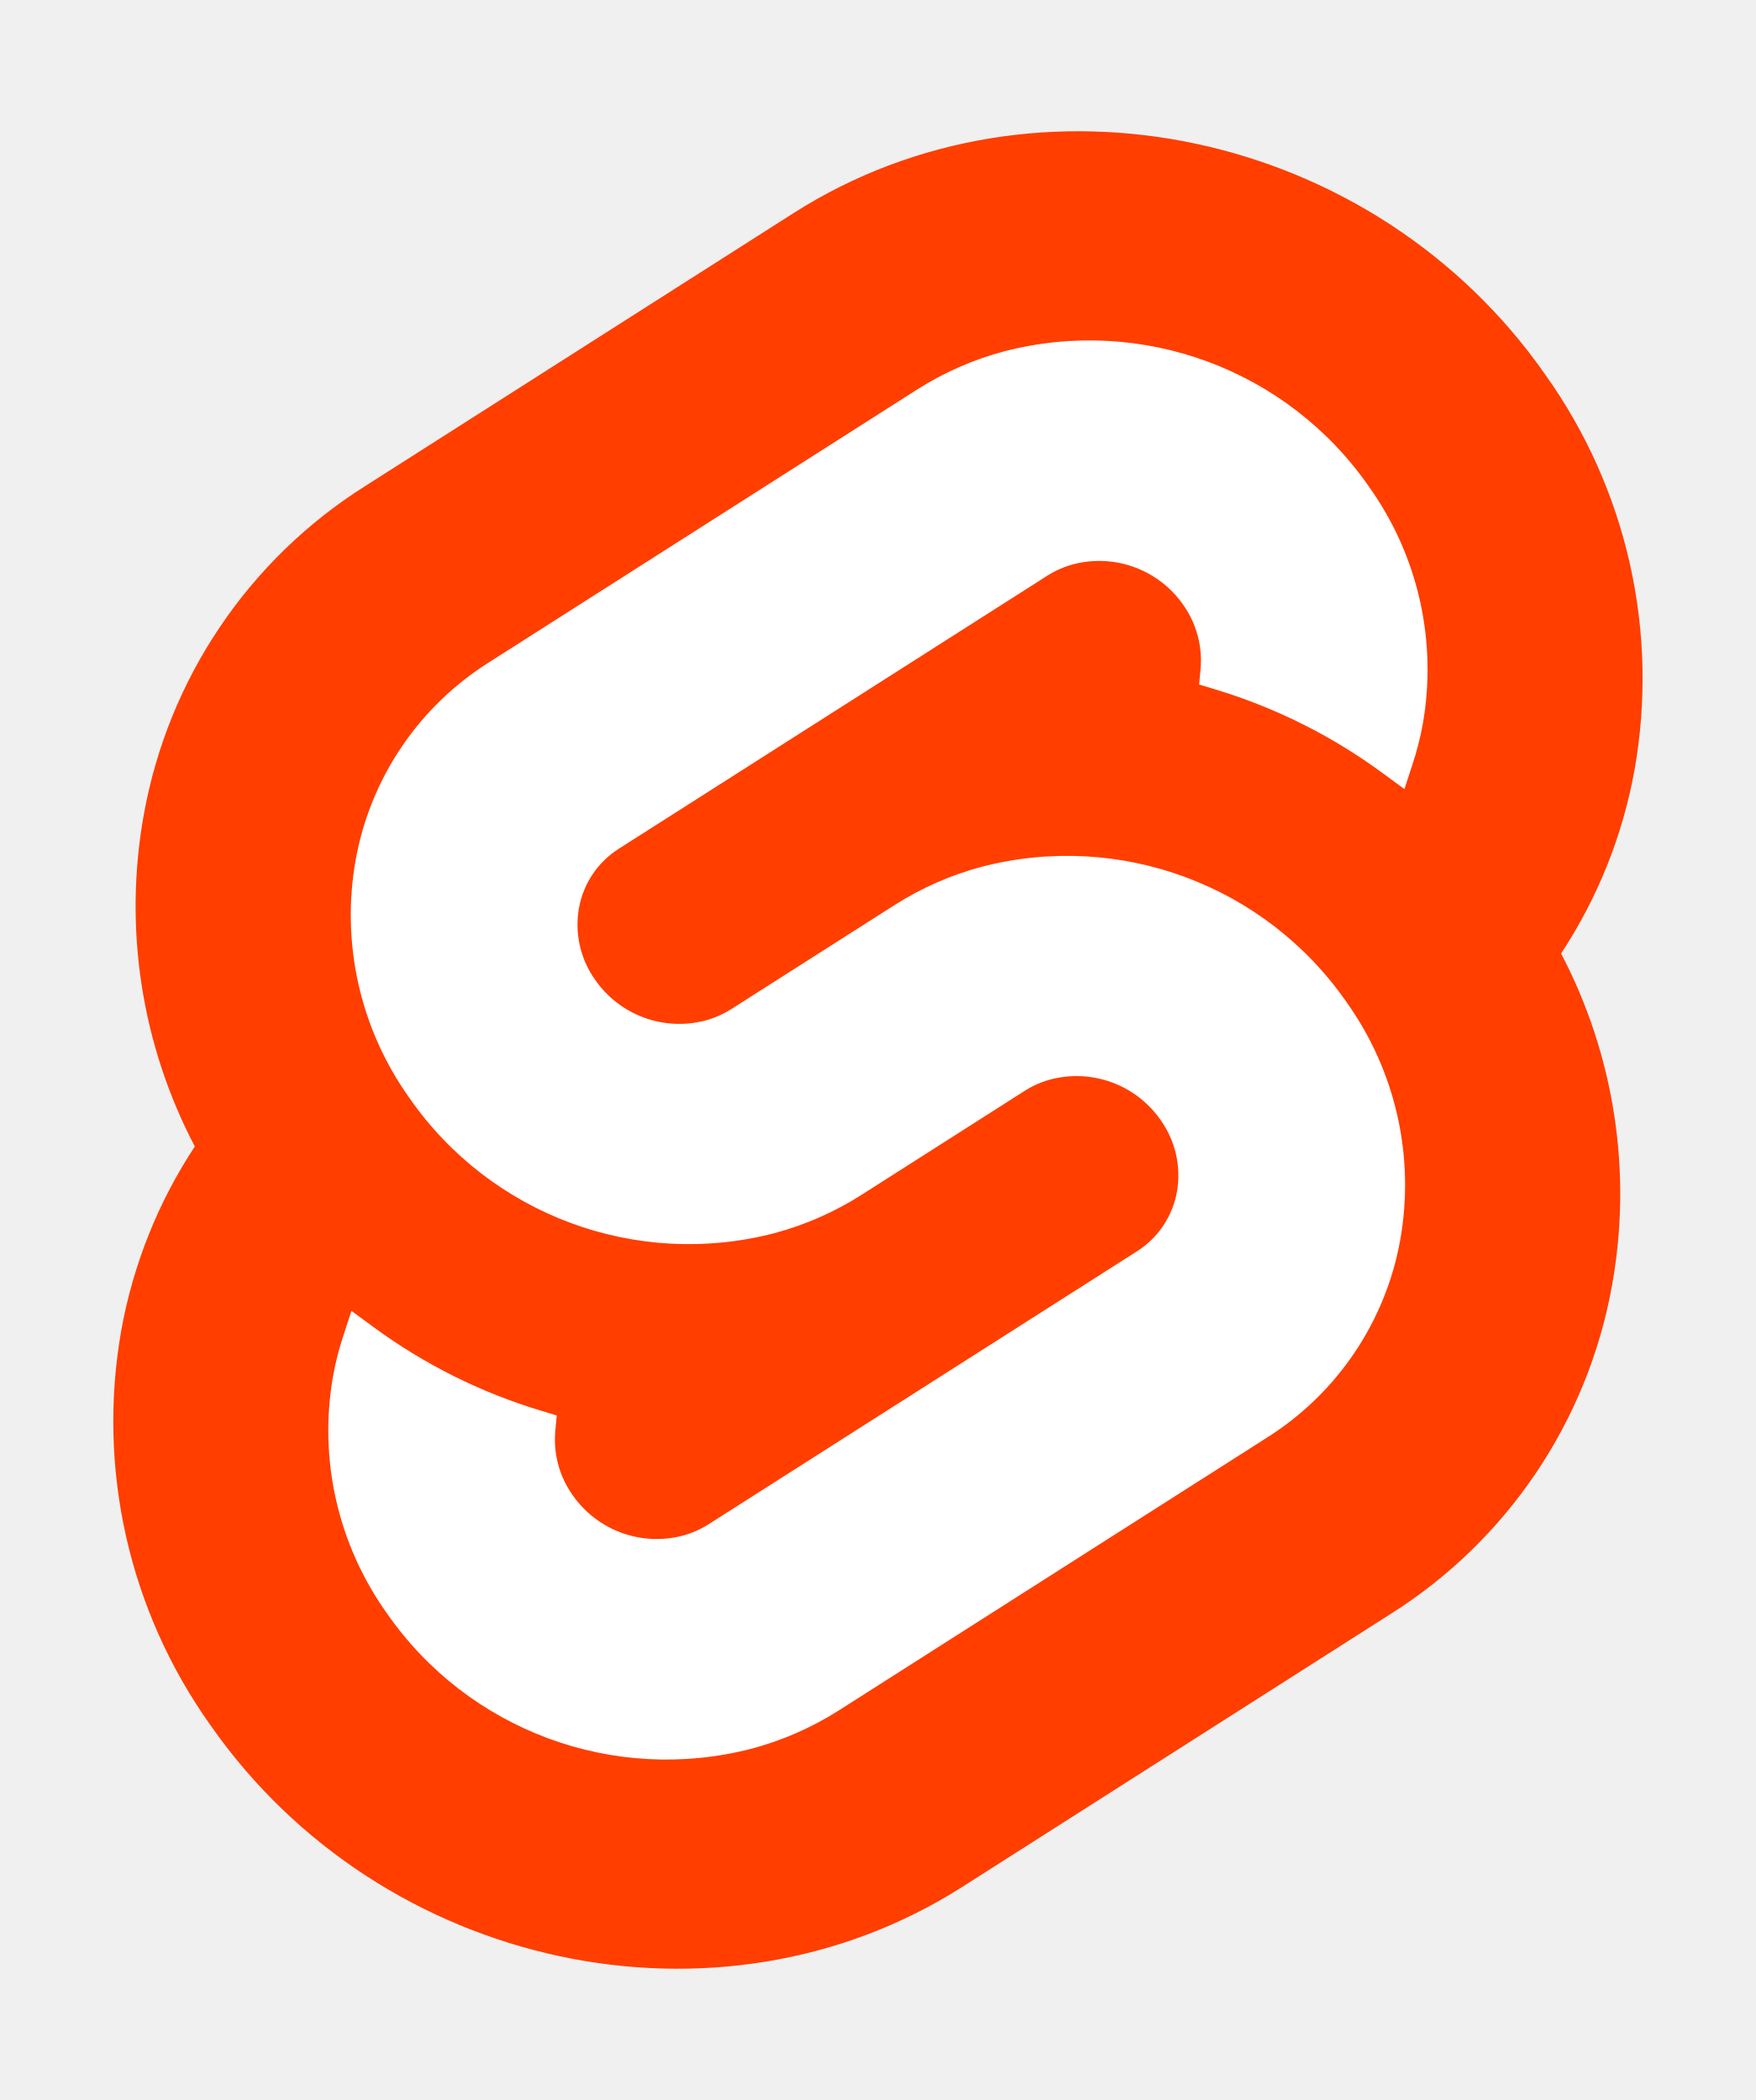
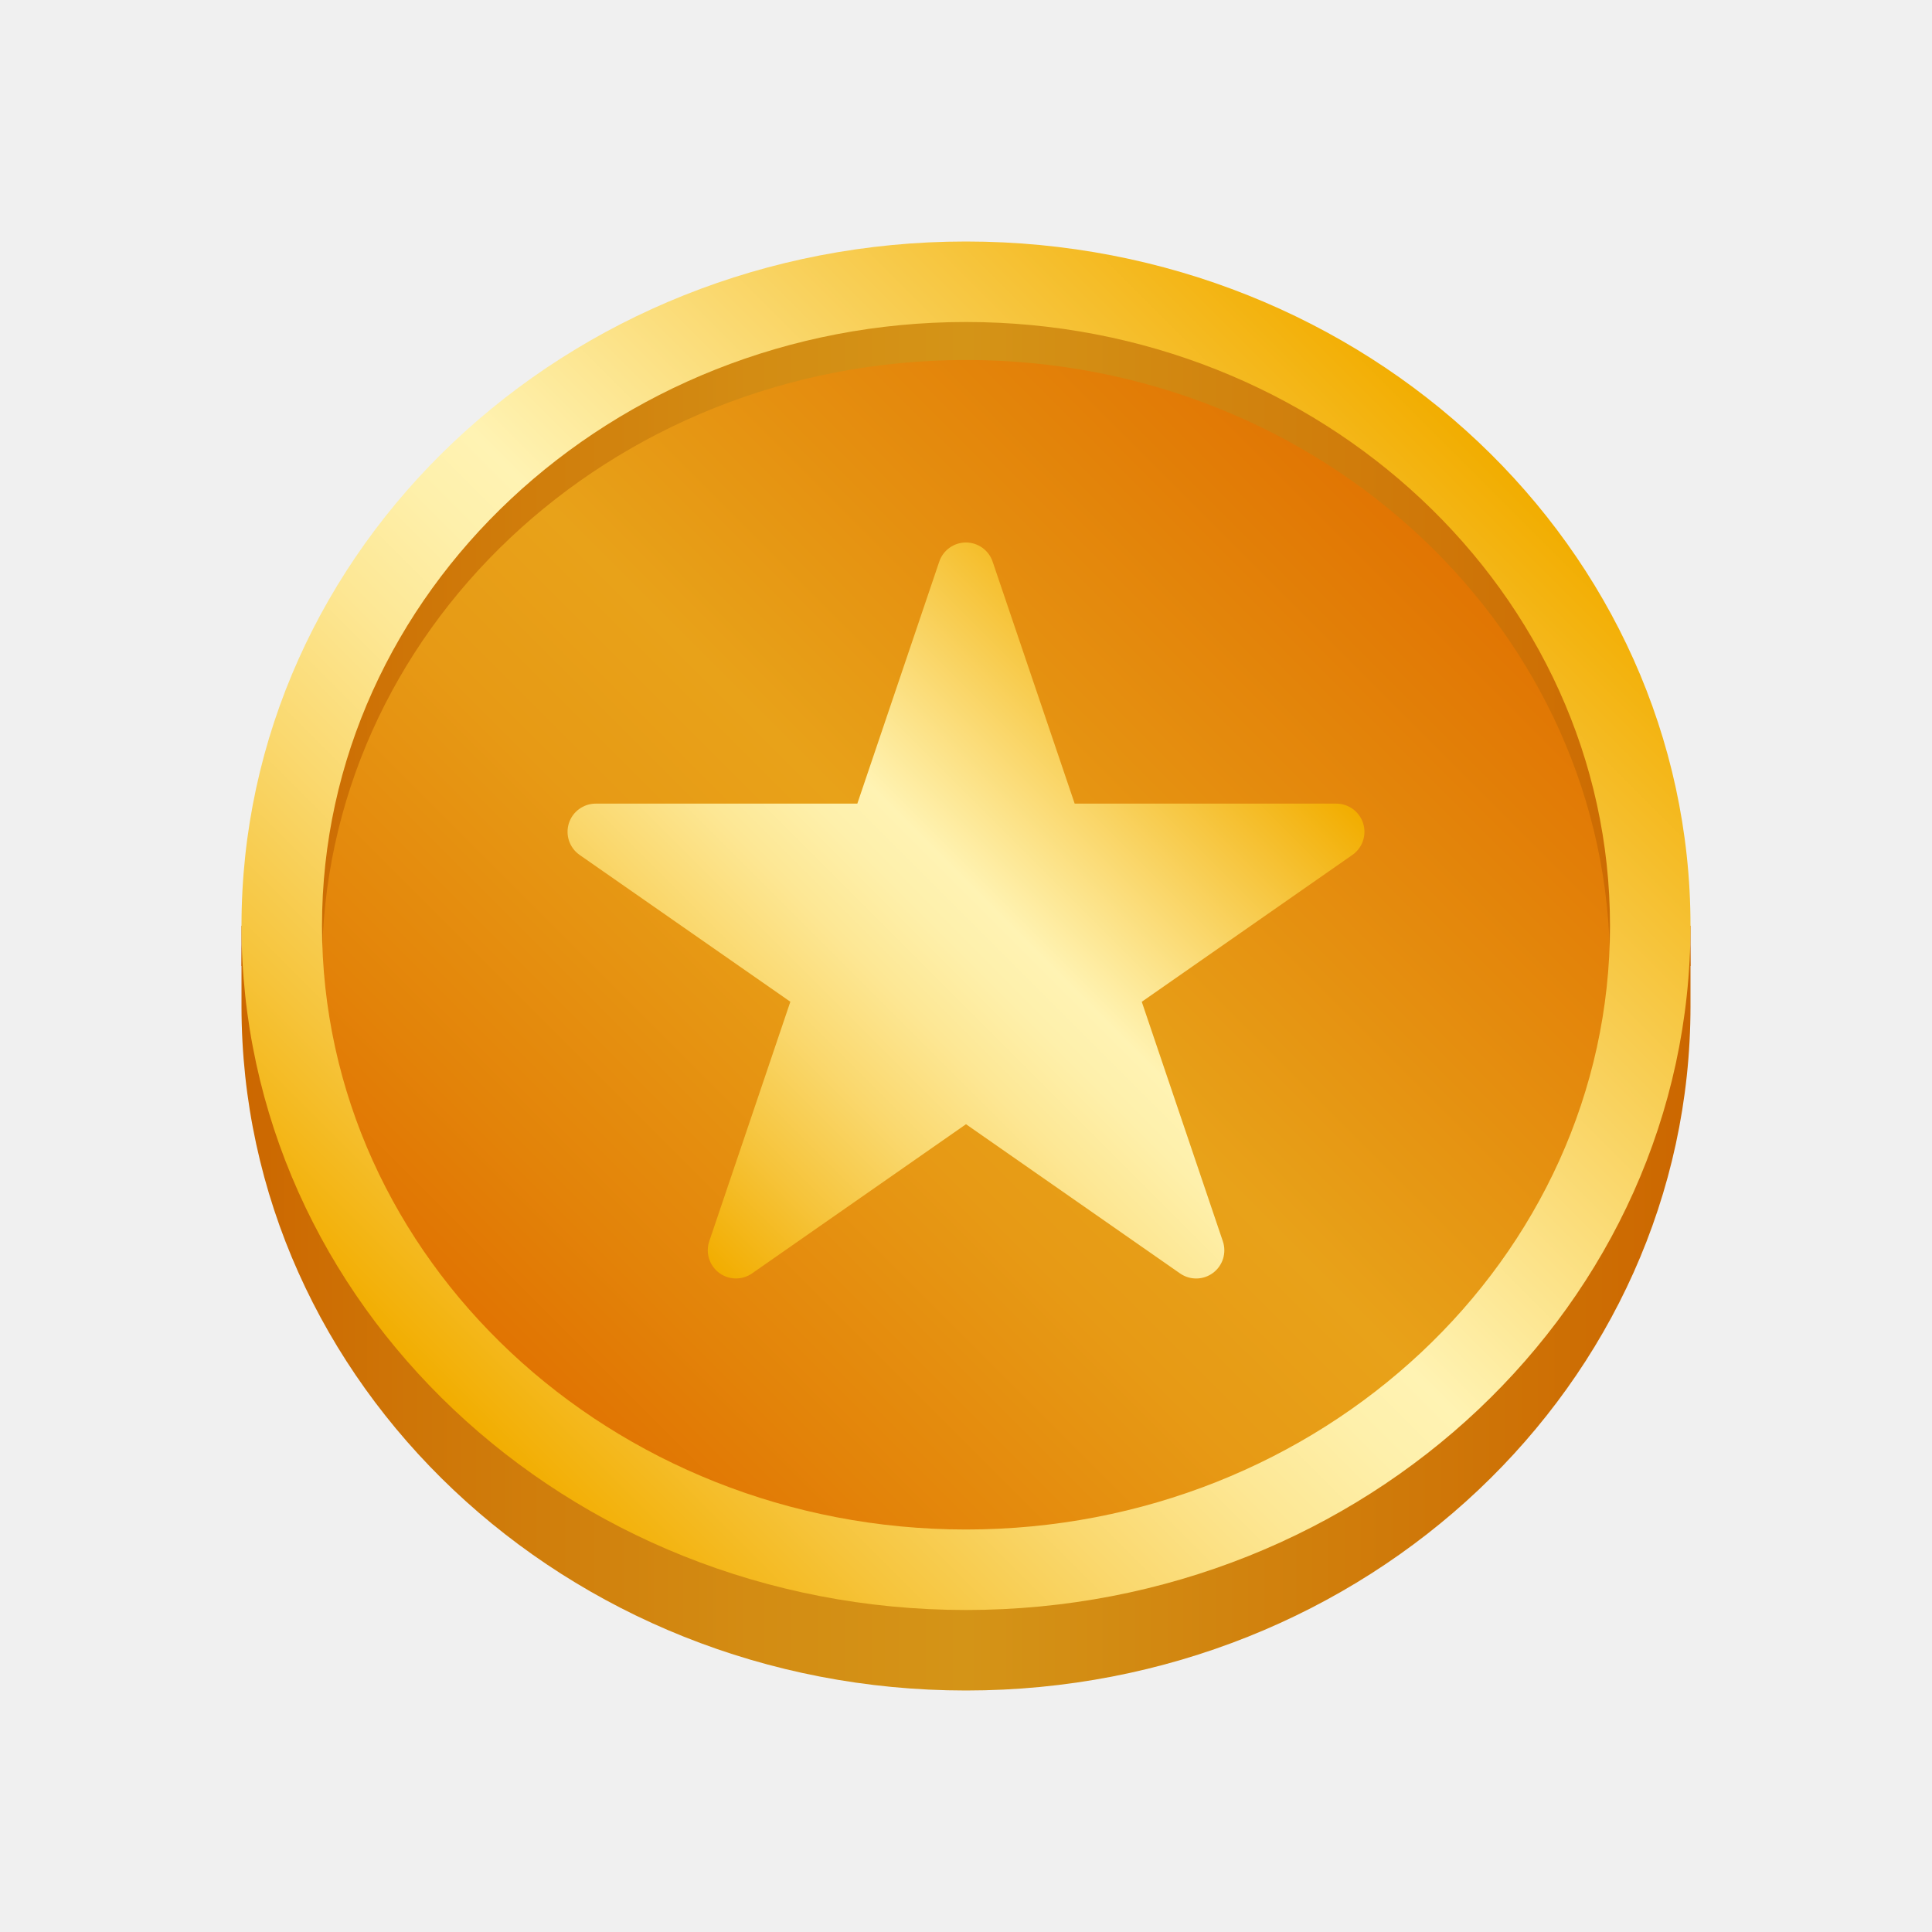
- <svg xmlns="http://www.w3.org/2000/svg" width="107" height="128" viewBox="0 0 107 128">
-   <path d="M94.157 22.819c-10.4-14.885-30.94-19.297-45.792-9.835L22.282 29.608A29.92 29.92 0 0 0 8.764 49.65a31.5 31.5 0 0 0 3.108 20.231 30 30 0 0 0-4.477 11.183 31.9 31.9 0 0 0 5.448 24.116c10.402 14.887 30.942 19.297 45.791 9.835l26.083-16.624A29.92 29.92 0 0 0 98.235 78.35a31.53 31.53 0 0 0-3.105-20.232 30 30 0 0 0 4.474-11.182 31.88 31.88 0 0 0-5.447-24.116" style="fill:#ff3e00" />
-   <path d="M45.817 106.582a20.72 20.72 0 0 1-22.237-8.243 19.17 19.17 0 0 1-3.277-14.503 18 18 0 0 1 .624-2.435l.49-1.498 1.337.981a33.6 33.6 0 0 0 10.203 5.098l.97.294-.09.968a5.85 5.85 0 0 0 1.052 3.878 6.24 6.24 0 0 0 6.695 2.485 5.8 5.8 0 0 0 1.603-.704L69.27 76.28a5.43 5.43 0 0 0 2.45-3.631 5.8 5.8 0 0 0-.987-4.371 6.24 6.24 0 0 0-6.698-2.487 5.7 5.7 0 0 0-1.6.704l-9.953 6.345a19 19 0 0 1-5.296 2.326 20.72 20.72 0 0 1-22.237-8.243 19.17 19.17 0 0 1-3.277-14.502 17.99 17.99 0 0 1 8.13-12.052l26.081-16.623a19 19 0 0 1 5.3-2.329 20.72 20.72 0 0 1 22.237 8.243 19.17 19.17 0 0 1 3.277 14.503 18 18 0 0 1-.624 2.435l-.49 1.498-1.337-.98a33.6 33.6 0 0 0-10.203-5.1l-.97-.294.09-.968a5.86 5.86 0 0 0-1.052-3.878 6.24 6.24 0 0 0-6.696-2.485 5.8 5.8 0 0 0-1.602.704L37.73 51.72a5.42 5.42 0 0 0-2.449 3.63 5.79 5.79 0 0 0 .986 4.372 6.24 6.24 0 0 0 6.698 2.486 5.8 5.8 0 0 0 1.602-.704l9.952-6.342a19 19 0 0 1 5.295-2.328 20.72 20.72 0 0 1 22.237 8.242 19.17 19.17 0 0 1 3.277 14.503 18 18 0 0 1-8.13 12.053l-26.081 16.622a19 19 0 0 1-5.3 2.328" style="fill:#fff" />
+ <svg xmlns="http://www.w3.org/2000/svg" xmlns:xlink="http://www.w3.org/1999/xlink" viewBox="0 0 48 48" width="48px" height="48px">
+   <defs>
+     <linearGradient id="ecyDsS0kOAldu~rCsLCyGa" x1="6" x2="42" y1="32.5" y2="32.5" gradientUnits="userSpaceOnUse">
+       <stop offset="0" stop-color="#cc6700" />
+       <stop offset=".116" stop-color="#ce7507" />
+       <stop offset=".351" stop-color="#d38c13" />
+       <stop offset=".5" stop-color="#d49417" />
+       <stop offset="1" stop-color="#cc6700" />
+     </linearGradient>
+     <linearGradient id="ecyDsS0kOAldu~rCsLCyGb" x1="12.308" x2="35.692" y1="34.692" y2="11.308" gradientUnits="userSpaceOnUse">
+       <stop offset="0" stop-color="#e07000" />
+       <stop offset=".144" stop-color="#e38309" />
+       <stop offset=".362" stop-color="#e79a15" />
+       <stop offset=".5" stop-color="#e8a219" />
+       <stop offset="1" stop-color="#e07000" />
+     </linearGradient>
+     <linearGradient id="ecyDsS0kOAldu~rCsLCyGc" y1="15.472" y2="15.472" xlink:href="#ecyDsS0kOAldu~rCsLCyGa" />
+     <linearGradient id="ecyDsS0kOAldu~rCsLCyGd" x1="11.621" x2="36.379" y1="35.379" y2="10.621" gradientUnits="userSpaceOnUse">
+       <stop offset="0" stop-color="#f2ad00" />
+       <stop offset=".124" stop-color="#f6c43b" />
+       <stop offset=".249" stop-color="#fad86e" />
+       <stop offset=".358" stop-color="#fde794" />
+       <stop offset=".445" stop-color="#fef0ab" />
+       <stop offset=".5" stop-color="#fff3b3" />
+       <stop offset="1" stop-color="#f2ad00" />
+     </linearGradient>
+     <linearGradient id="ecyDsS0kOAldu~rCsLCyGe" x1="17.177" x2="30.823" y1="30.945" y2="17.299" gradientUnits="userSpaceOnUse">
+       <stop offset="0" stop-color="#f2ad00" />
+       <stop offset=".145" stop-color="#f6c43b" />
+       <stop offset=".29" stop-color="#fad86e" />
+       <stop offset=".416" stop-color="#fde794" />
+       <stop offset=".517" stop-color="#fef0ab" />
+       <stop offset=".581" stop-color="#fff3b3" />
+       <stop offset="1" stop-color="#f2ad00" />
+     </linearGradient>
+   </defs>
+   <g data-name="star coin">
+     <path fill="url(#ecyDsS0kOAldu~rCsLCyGa)" d="M6,23v2c0,9.389,8.059,17,18,17s18-7.611,18-17V23Z" />
+     <ellipse cx="24" cy="23" fill="url(#ecyDsS0kOAldu~rCsLCyGb)" rx="17" ry="16.056" />
+     <path fill="none" stroke="url(#ecyDsS0kOAldu~rCsLCyGc)" stroke-miterlimit="10" stroke-width="2" d="M7,24C7,15.133,14.611,7.944,24,7.944S41,15.133,41,24" />
+     <path fill="url(#ecyDsS0kOAldu~rCsLCyGd)" d="M24,8c8.822,0,16,6.729,16,15S32.822,38,24,38,8,31.271,8,23,15.178,8,24,8m0-2C14.059,6,6,13.611,6,23s8.059,17,18,17,18-7.611,18-17S33.941,6,24,6Z" />
+     <path fill="url(#ecyDsS0kOAldu~rCsLCyGe)" d="M24.663,13.958,26.7,19.966h6.5a.7.7,0,0,1,.4,1.274l-5.233,3.649,2.014,5.949a.7.7,0,0,1-1.063.8L24,27.931l-5.315,3.706a.7.7,0,0,1-1.063-.8l2.014-5.949L14.4,21.24a.7.7,0,0,1,.4-1.274h6.5l2.034-6.008A.7.7,0,0,1,24.663,13.958Z" />
+   </g>
</svg>
